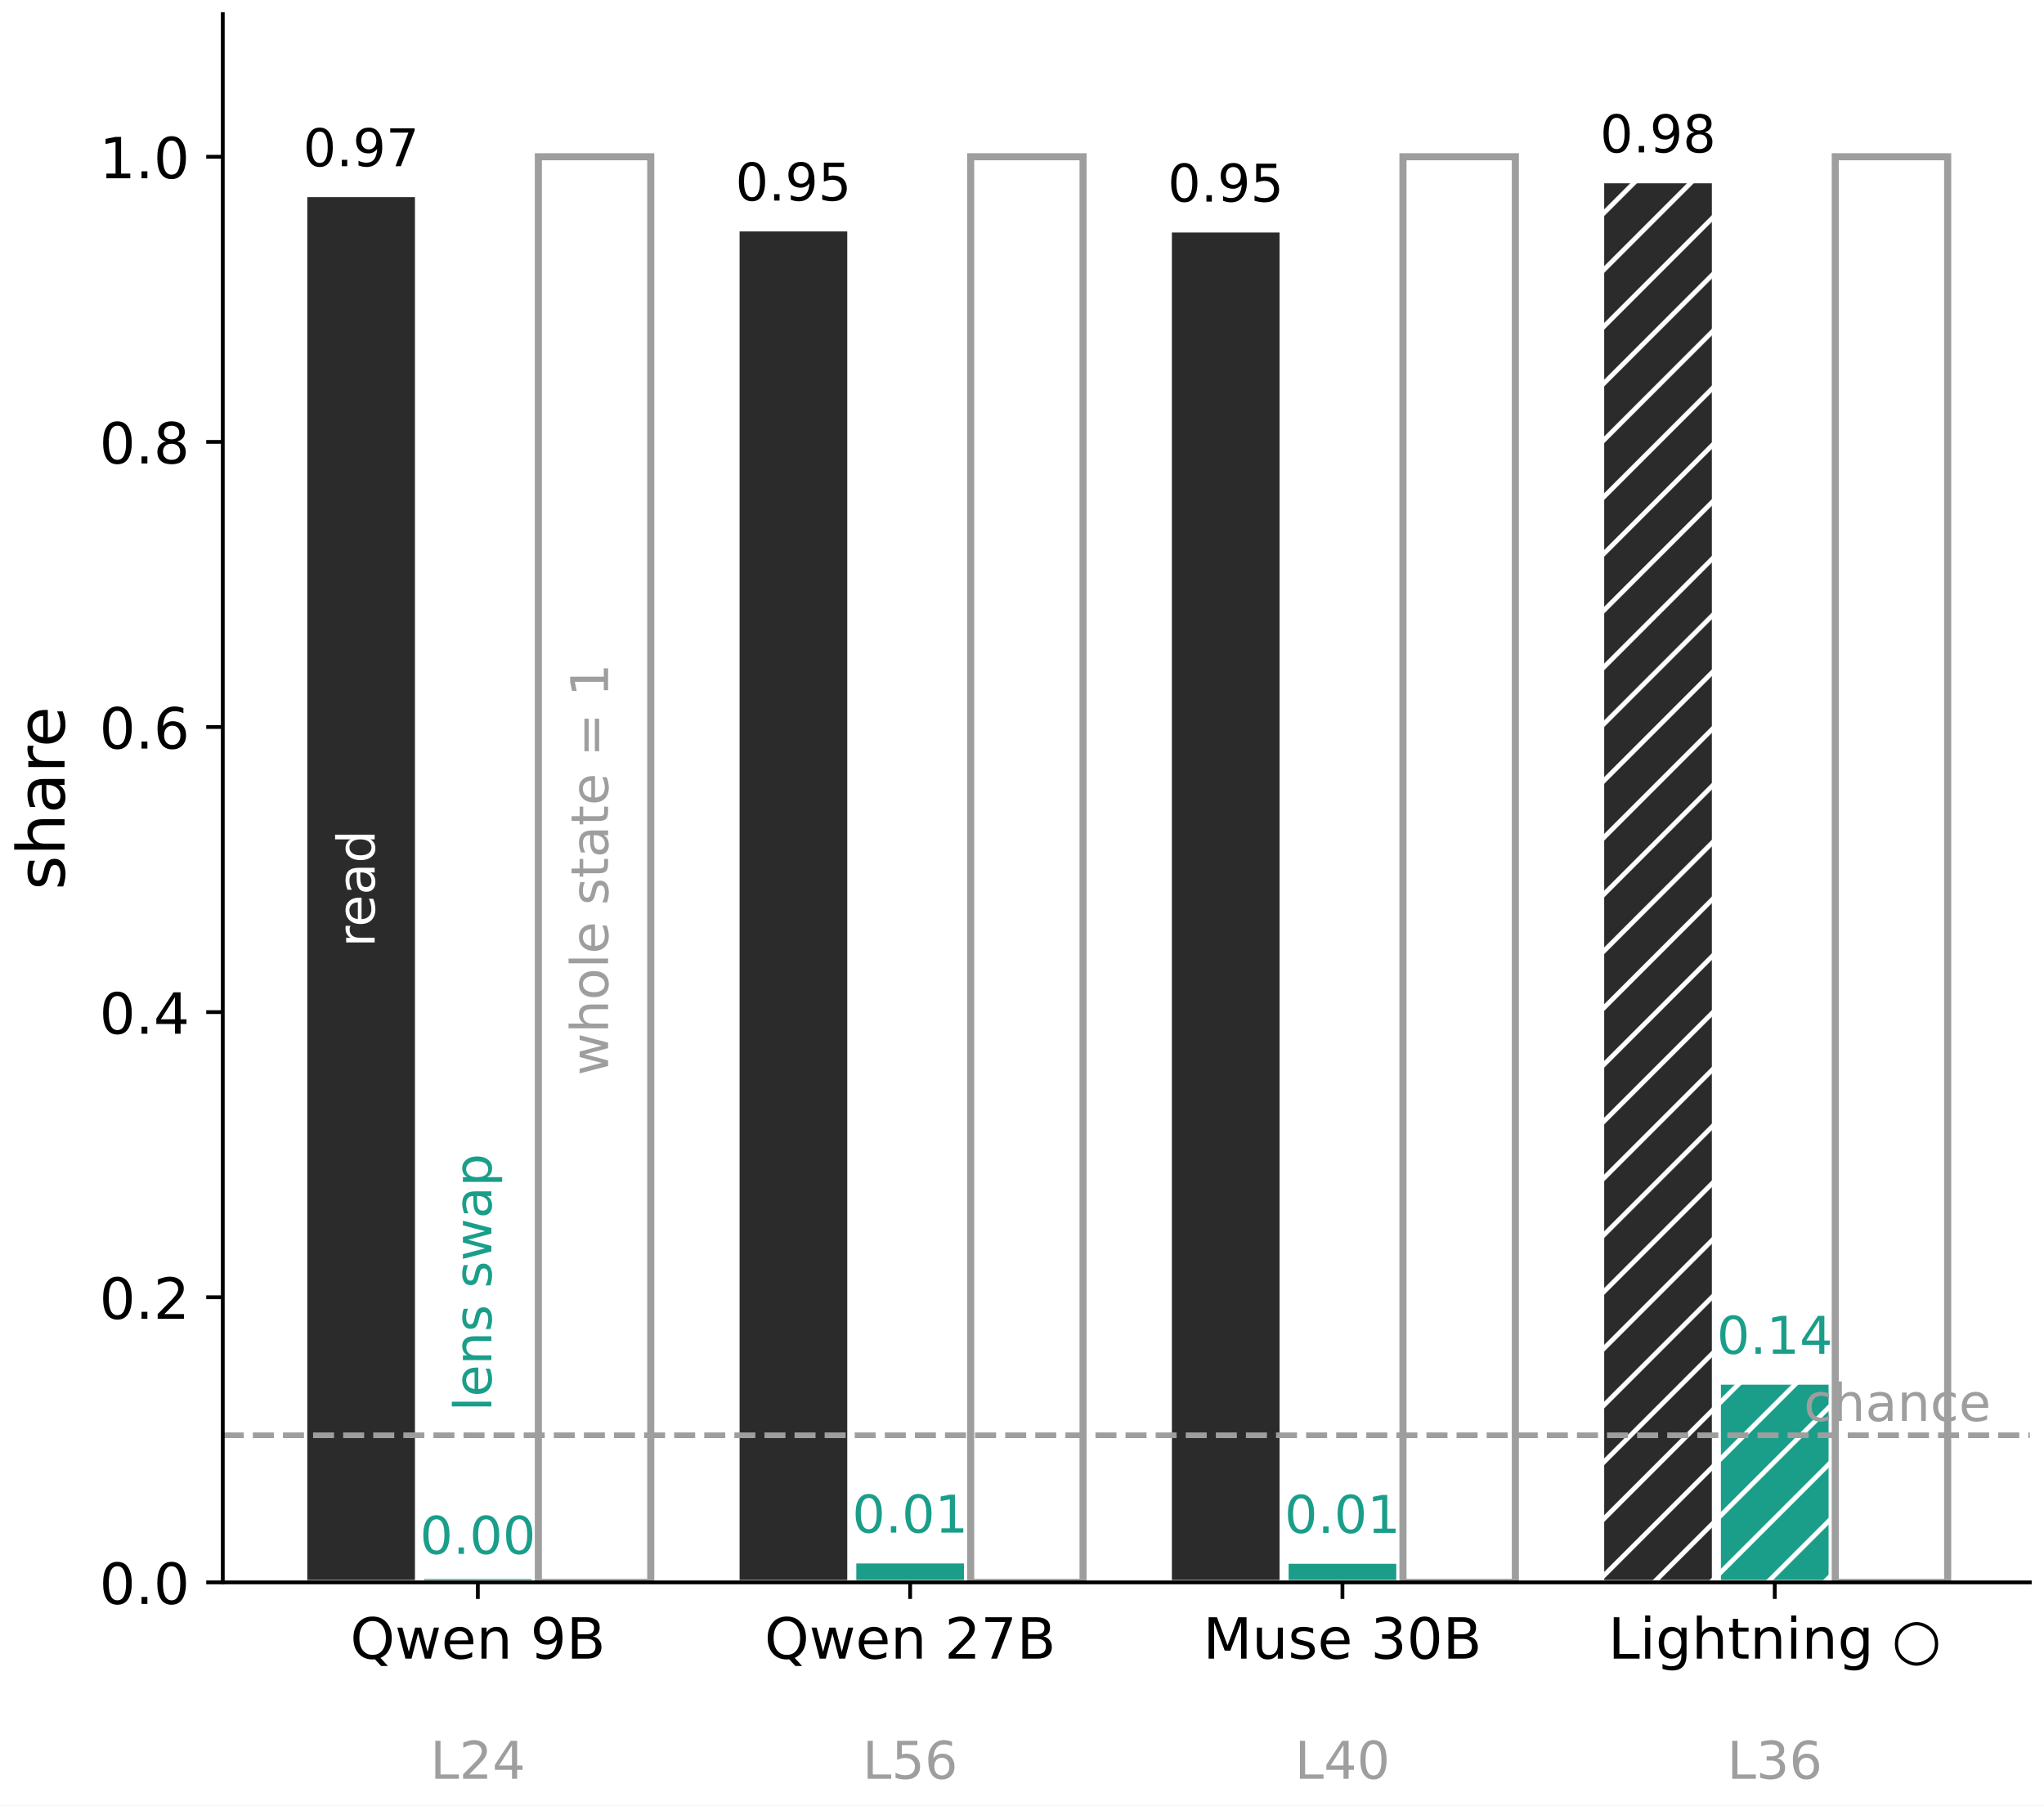
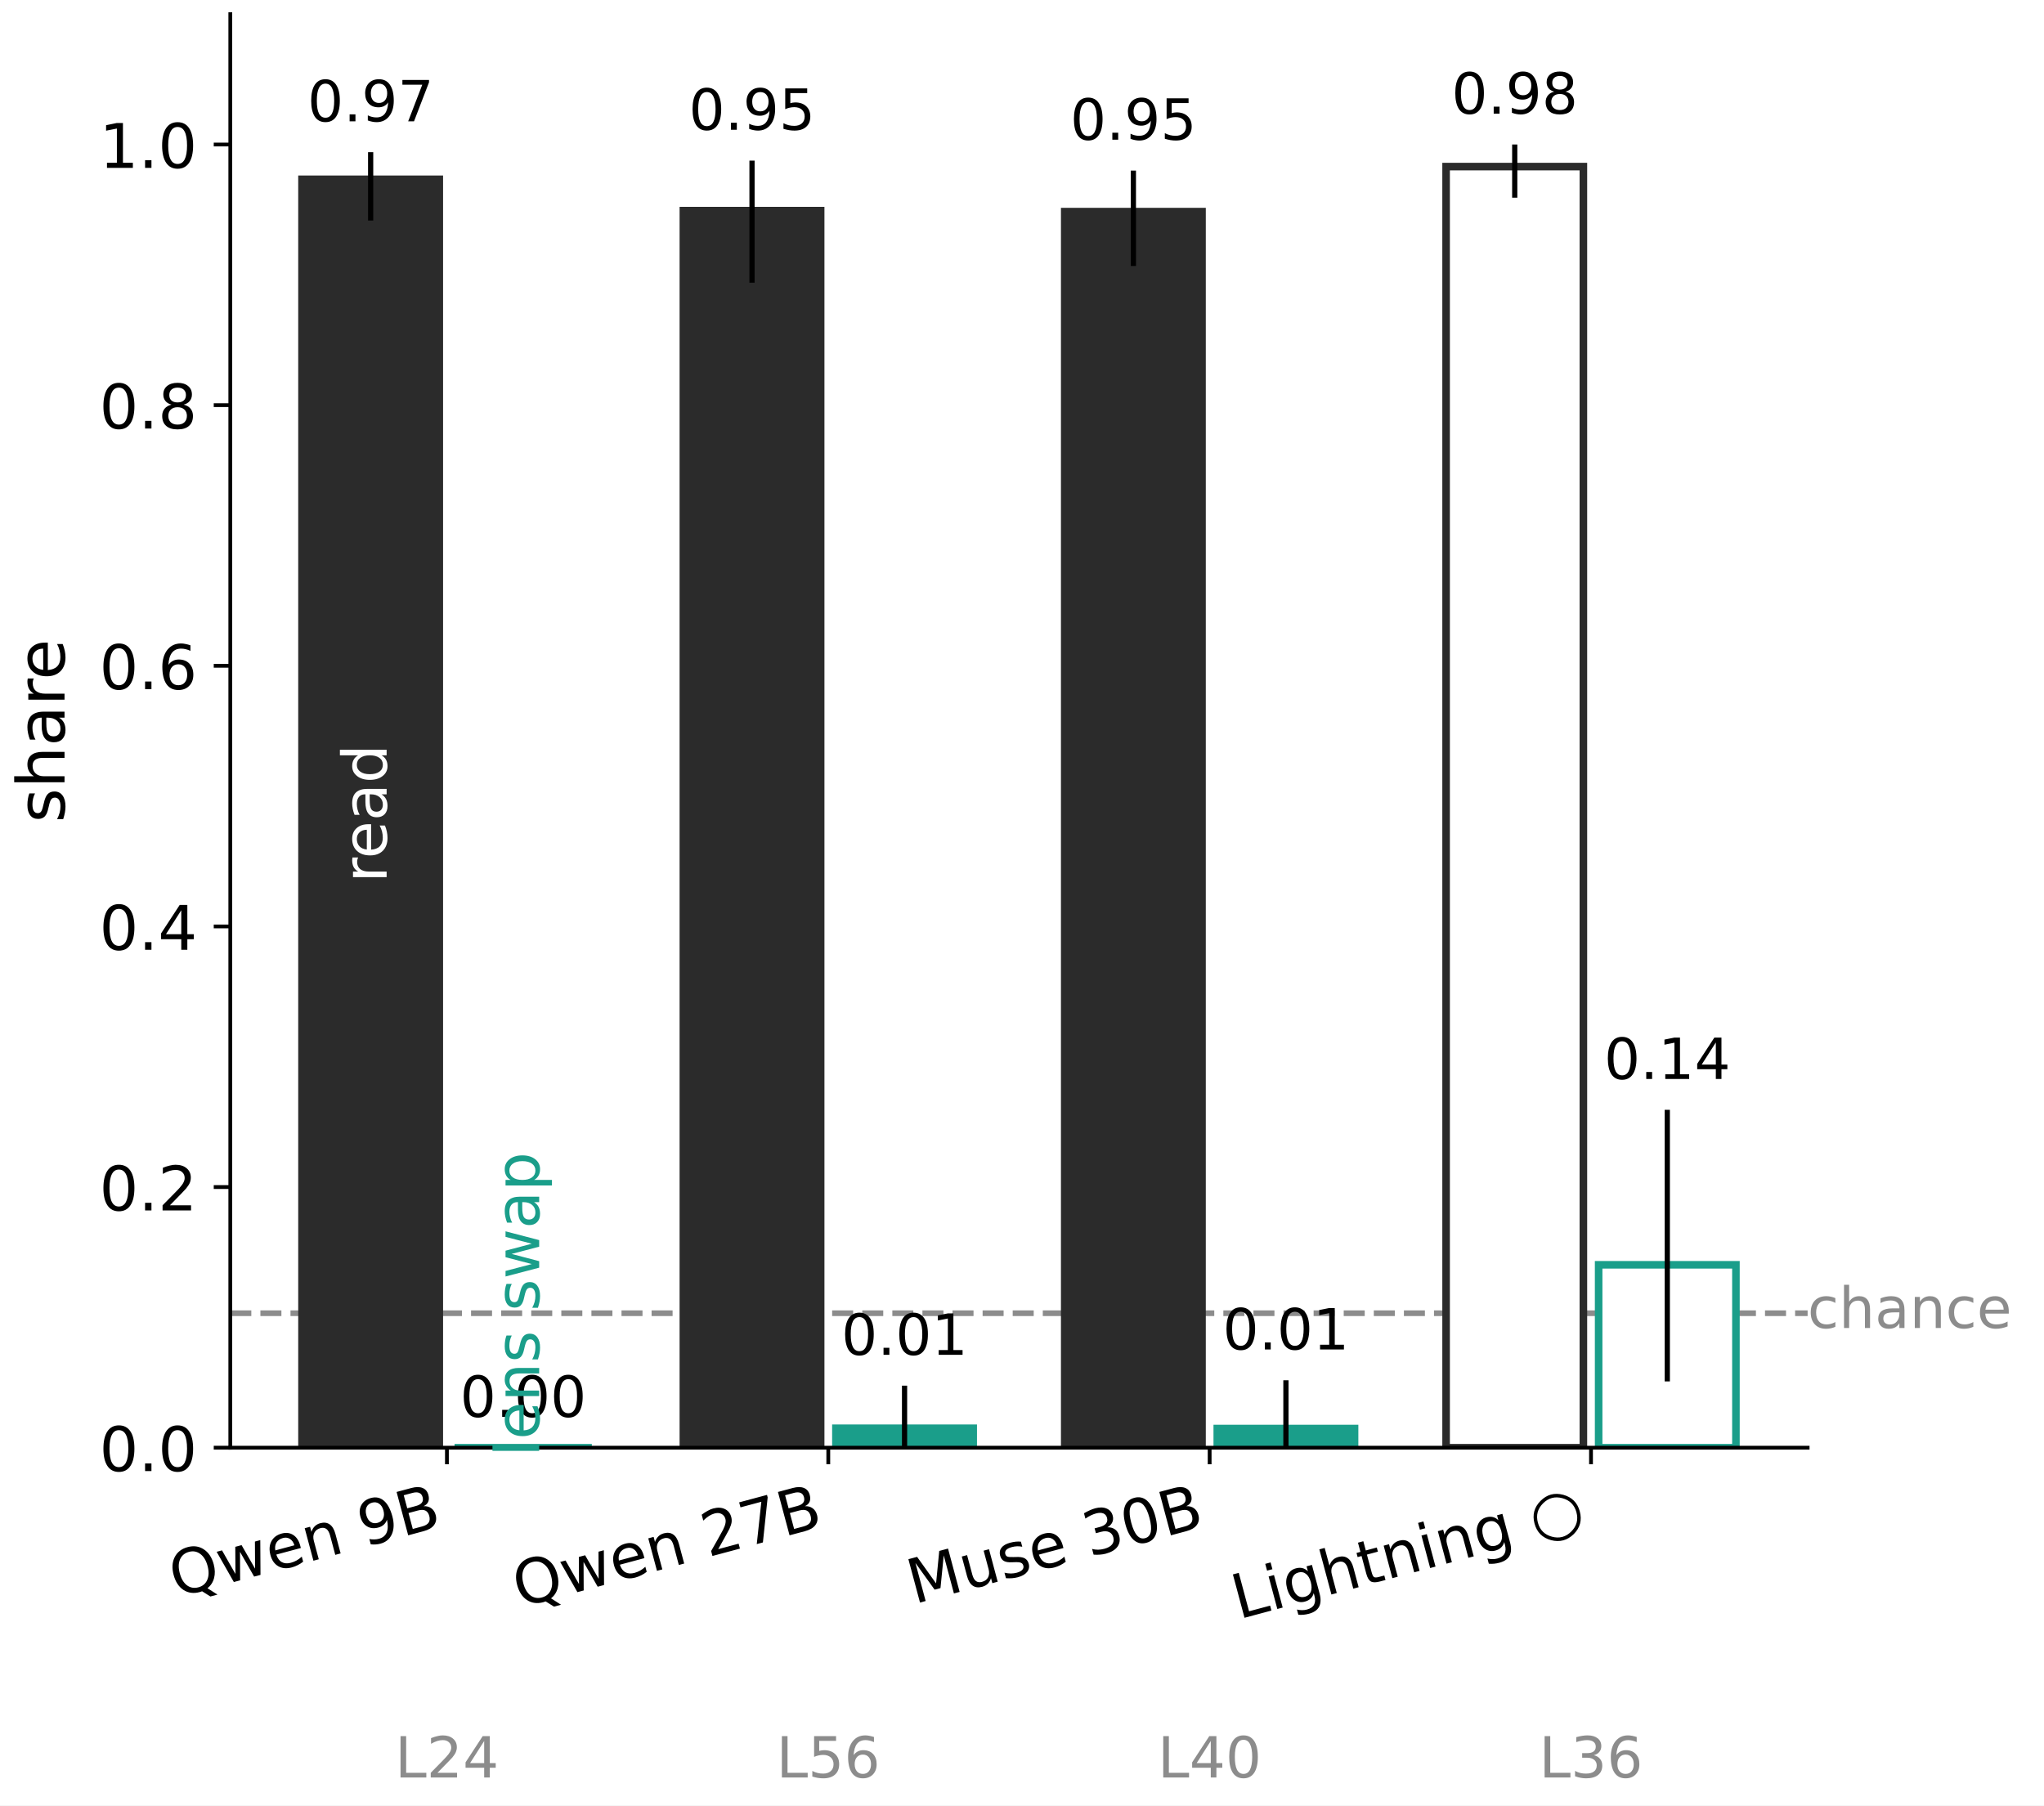
<svg xmlns="http://www.w3.org/2000/svg" xmlns:xlink="http://www.w3.org/1999/xlink" width="432pt" height="381.6pt" viewBox="0 0 432 381.6" version="1.1">
  <defs>
    <style type="text/css">*{stroke-linejoin: round; stroke-linecap: butt}</style>
  </defs>
  <g id="figure_1">
    <g id="patch_1">
      <path d="M 0 381.6  L 432 381.6  L 432 0  L 0 0  z " style="fill: #ffffff" />
    </g>
    <g id="axes_1">
      <g id="patch_2">
-         <path d="M 47.085 334.451  L 429 334.451  L 429 3  L 47.085 3  z " style="fill: #ffffff" />
-       </g>
-       <g id="patch_3">
-         <path d="M 64.445 334.451  L 88.2 334.451  L 88.2 41.167  L 64.445 41.167  z " clip-path="url(#p94344f803a)" style="fill: #2b2b2b; stroke: #ffffff; stroke-linejoin: miter" />
-       </g>
-       <g id="patch_4">
-         <path d="M 89.114 334.451  L 112.869 334.451  L 112.869 333.245  L 89.114 333.245  z " clip-path="url(#p94344f803a)" style="fill: #1a9e8a; stroke: #ffffff; stroke-linejoin: miter" />
-       </g>
-       <g id="patch_5">
-         <path d="M 113.783 334.451  L 137.539 334.451  L 137.539 33.132  L 113.783 33.132  L 113.783 334.451  z " clip-path="url(#p94344f803a)" style="fill: none; stroke: #9e9e9e; stroke-width: 1.5; stroke-linejoin: miter" />
-       </g>
-       <g id="patch_6">
-         <path d="M 155.812 334.451  L 179.567 334.451  L 179.567 48.416  L 155.812 48.416  z " clip-path="url(#p94344f803a)" style="fill: #2b2b2b; stroke: #ffffff; stroke-linejoin: miter" />
-       </g>
-       <g id="patch_7">
-         <path d="M 180.481 334.451  L 204.237 334.451  L 204.237 329.953  L 180.481 329.953  z " clip-path="url(#p94344f803a)" style="fill: #1a9e8a; stroke: #ffffff; stroke-linejoin: miter" />
-       </g>
-       <g id="patch_8">
-         <path d="M 205.15 334.451  L 228.906 334.451  L 228.906 33.132  L 205.15 33.132  L 205.15 334.451  z " clip-path="url(#p94344f803a)" style="fill: none; stroke: #9e9e9e; stroke-width: 1.5; stroke-linejoin: miter" />
-       </g>
-       <g id="patch_9">
-         <path d="M 247.179 334.451  L 270.935 334.451  L 270.935 48.641  L 247.179 48.641  z " clip-path="url(#p94344f803a)" style="fill: #2b2b2b; stroke: #ffffff; stroke-linejoin: miter" />
-       </g>
-       <g id="patch_10">
-         <path d="M 271.848 334.451  L 295.604 334.451  L 295.604 330.019  L 271.848 330.019  z " clip-path="url(#p94344f803a)" style="fill: #1a9e8a; stroke: #ffffff; stroke-linejoin: miter" />
-       </g>
-       <g id="patch_11">
-         <path d="M 296.517 334.451  L 320.273 334.451  L 320.273 33.132  L 296.517 33.132  L 296.517 334.451  z " clip-path="url(#p94344f803a)" style="fill: none; stroke: #9e9e9e; stroke-width: 1.5; stroke-linejoin: miter" />
-       </g>
-       <g id="patch_12">
-         <path d="M 338.546 334.451  L 362.302 334.451  L 362.302 38.239  L 338.546 38.239  z " clip-path="url(#p94344f803a)" style="fill: url(#he2840eaaa0); stroke: #ffffff; stroke-linejoin: miter" />
-       </g>
-       <g id="patch_13">
-         <path d="M 363.215 334.451  L 386.971 334.451  L 386.971 292.16  L 363.215 292.16  z " clip-path="url(#p94344f803a)" style="fill: url(#hbedf8ed9e3); stroke: #ffffff; stroke-linejoin: miter" />
-       </g>
-       <g id="patch_14">
-         <path d="M 387.885 334.451  L 411.64 334.451  L 411.64 33.132  L 387.885 33.132  L 387.885 334.451  z " clip-path="url(#p94344f803a)" style="fill: none; stroke: #9e9e9e; stroke-width: 1.5; stroke-linejoin: miter" />
+         <path d="M 48.675 305.985  L 382.042 305.985  L 382.042 3  L 48.675 3  z " style="fill: #ffffff" />
+       </g>
+       <g id="line2d_1">
+         <path d="M 48.675 277.559  L 382.042 277.559  " clip-path="url(#p304c38a912)" style="fill: none; stroke-dasharray: 4.44,1.92; stroke-dashoffset: 0; stroke: #8c8c8c; stroke-width: 1.2" />
+       </g>
+       <g id="line2d_2">
+         <path d="M 48.675 305.985  L 382.042 305.985  " clip-path="url(#p304c38a912)" style="fill: none; stroke: #000000; stroke-width: 0.6; stroke-linecap: square" />
      </g>
      <g id="matplotlib.axis_1">
        <g id="xtick_1">
-           <g id="line2d_1">
+           <g id="line2d_3">
            <defs>
-               <path id="m5a052ac839" d="M 0 0  L 0 3.5  " style="stroke: #000000; stroke-width: 0.8" />
+               <path id="mef5cf35ff8" d="M 0 0  L 0 3.5  " style="stroke: #000000; stroke-width: 0.8" />
            </defs>
            <g>
-               <use xlink:href="#m5a052ac839" x="100.992" y="334.451" style="stroke: #000000; stroke-width: 0.8" />
+               <use xlink:href="#mef5cf35ff8" x="94.457" y="305.985" style="stroke: #000000; stroke-width: 0.8" />
            </g>
          </g>
          <g id="text_1">
-             <text style="font-size: 12px; font-family: 'DejaVu Sans', 'Bitstream Vera Sans', 'Computer Modern Sans Serif', 'Lucida Grande', 'Verdana', 'Geneva', 'Lucid', 'Arial', 'Helvetica', 'Avant Garde', sans-serif; text-anchor: middle" x="100.992" y="350.568" transform="rotate(-0 100.9917 350.5678)">Qwen 9B</text>
+             <text style="font-size: 13px; font-family: 'DejaVu Sans', 'Bitstream Vera Sans', 'Computer Modern Sans Serif', 'Lucida Grande', 'Verdana', 'Geneva', 'Lucid', 'Arial', 'Helvetica', 'Avant Garde', sans-serif" transform="translate(37.21455 337.647) rotate(-15)">Qwen 9B</text>
          </g>
        </g>
        <g id="xtick_2">
-           <g id="line2d_2">
-             <g>
-               <use xlink:href="#m5a052ac839" x="192.359" y="334.451" style="stroke: #000000; stroke-width: 0.8" />
+           <g id="line2d_4">
+             <g>
+               <use xlink:href="#mef5cf35ff8" x="175.058" y="305.985" style="stroke: #000000; stroke-width: 0.8" />
            </g>
          </g>
          <g id="text_2">
-             <text style="font-size: 12px; font-family: 'DejaVu Sans', 'Bitstream Vera Sans', 'Computer Modern Sans Serif', 'Lucida Grande', 'Verdana', 'Geneva', 'Lucid', 'Arial', 'Helvetica', 'Avant Garde', sans-serif; text-anchor: middle" x="192.359" y="350.568" transform="rotate(-0 192.3588 350.5678)">Qwen 27B</text>
+             <text style="font-size: 13px; font-family: 'DejaVu Sans', 'Bitstream Vera Sans', 'Computer Modern Sans Serif', 'Lucida Grande', 'Verdana', 'Geneva', 'Lucid', 'Arial', 'Helvetica', 'Avant Garde', sans-serif" transform="translate(109.8264 339.7878) rotate(-15)">Qwen 27B</text>
          </g>
        </g>
        <g id="xtick_3">
-           <g id="line2d_3">
-             <g>
-               <use xlink:href="#m5a052ac839" x="283.726" y="334.451" style="stroke: #000000; stroke-width: 0.8" />
+           <g id="line2d_5">
+             <g>
+               <use xlink:href="#mef5cf35ff8" x="255.659" y="305.985" style="stroke: #000000; stroke-width: 0.8" />
            </g>
          </g>
          <g id="text_3">
-             <text style="font-size: 12px; font-family: 'DejaVu Sans', 'Bitstream Vera Sans', 'Computer Modern Sans Serif', 'Lucida Grande', 'Verdana', 'Geneva', 'Lucid', 'Arial', 'Helvetica', 'Avant Garde', sans-serif; text-anchor: middle" x="283.726" y="350.568" transform="rotate(-0 283.726 350.5678)">Muse 30B</text>
+             <text style="font-size: 13px; font-family: 'DejaVu Sans', 'Bitstream Vera Sans', 'Computer Modern Sans Serif', 'Lucida Grande', 'Verdana', 'Geneva', 'Lucid', 'Arial', 'Helvetica', 'Avant Garde', sans-serif" transform="translate(193.2059 339.0434) rotate(-15)">Muse 30B</text>
          </g>
        </g>
        <g id="xtick_4">
-           <g id="line2d_4">
-             <g>
-               <use xlink:href="#m5a052ac839" x="375.093" y="334.451" style="stroke: #000000; stroke-width: 0.8" />
+           <g id="line2d_6">
+             <g>
+               <use xlink:href="#mef5cf35ff8" x="336.261" y="305.985" style="stroke: #000000; stroke-width: 0.8" />
            </g>
          </g>
          <g id="text_4">
-             <text style="font-size: 12px; font-family: 'DejaVu Sans', 'Bitstream Vera Sans', 'Computer Modern Sans Serif', 'Lucida Grande', 'Verdana', 'Geneva', 'Lucid', 'Arial', 'Helvetica', 'Avant Garde', sans-serif; text-anchor: middle" x="375.093" y="350.569" transform="rotate(-0 375.0931 350.5687)">Lightning ○</text>
+             <text style="font-size: 13px; font-family: 'DejaVu Sans', 'Bitstream Vera Sans', 'Computer Modern Sans Serif', 'Lucida Grande', 'Verdana', 'Geneva', 'Lucid', 'Arial', 'Helvetica', 'Avant Garde', sans-serif" transform="translate(261.7917 342.2639) rotate(-15)">Lightning ○</text>
          </g>
        </g>
      </g>
      <g id="matplotlib.axis_2">
        <g id="ytick_1">
-           <g id="line2d_5">
+           <g id="line2d_7">
            <defs>
-               <path id="maf7be38756" d="M 0 0  L -3.5 0  " style="stroke: #000000; stroke-width: 0.8" />
+               <path id="md84eb0f5e5" d="M 0 0  L -3.5 0  " style="stroke: #000000; stroke-width: 0.8" />
            </defs>
            <g>
-               <use xlink:href="#maf7be38756" x="47.085" y="334.451" style="stroke: #000000; stroke-width: 0.8" />
+               <use xlink:href="#md84eb0f5e5" x="48.675" y="305.985" style="stroke: #000000; stroke-width: 0.8" />
            </g>
          </g>
          <g id="text_5">
-             <text style="font-size: 12px; font-family: 'DejaVu Sans', 'Bitstream Vera Sans', 'Computer Modern Sans Serif', 'Lucida Grande', 'Verdana', 'Geneva', 'Lucid', 'Arial', 'Helvetica', 'Avant Garde', sans-serif; text-anchor: end" x="40.085" y="339.009" transform="rotate(-0 40.08508 339.0092)">0.0</text>
+             <text style="font-size: 13px; font-family: 'DejaVu Sans', 'Bitstream Vera Sans', 'Computer Modern Sans Serif', 'Lucida Grande', 'Verdana', 'Geneva', 'Lucid', 'Arial', 'Helvetica', 'Avant Garde', sans-serif; text-anchor: end" x="41.675" y="310.924" transform="rotate(-0 41.6754 310.9236)">0.0</text>
          </g>
        </g>
        <g id="ytick_2">
-           <g id="line2d_6">
-             <g>
-               <use xlink:href="#maf7be38756" x="47.085" y="274.187" style="stroke: #000000; stroke-width: 0.8" />
+           <g id="line2d_8">
+             <g>
+               <use xlink:href="#md84eb0f5e5" x="48.675" y="250.897" style="stroke: #000000; stroke-width: 0.8" />
            </g>
          </g>
          <g id="text_6">
-             <text style="font-size: 12px; font-family: 'DejaVu Sans', 'Bitstream Vera Sans', 'Computer Modern Sans Serif', 'Lucida Grande', 'Verdana', 'Geneva', 'Lucid', 'Arial', 'Helvetica', 'Avant Garde', sans-serif; text-anchor: end" x="40.085" y="278.745" transform="rotate(-0 40.08508 278.7455)">0.2</text>
+             <text style="font-size: 13px; font-family: 'DejaVu Sans', 'Bitstream Vera Sans', 'Computer Modern Sans Serif', 'Lucida Grande', 'Verdana', 'Geneva', 'Lucid', 'Arial', 'Helvetica', 'Avant Garde', sans-serif; text-anchor: end" x="41.675" y="255.835" transform="rotate(-0 41.6754 255.8355)">0.2</text>
          </g>
        </g>
        <g id="ytick_3">
-           <g id="line2d_7">
-             <g>
-               <use xlink:href="#maf7be38756" x="47.085" y="213.923" style="stroke: #000000; stroke-width: 0.8" />
+           <g id="line2d_9">
+             <g>
+               <use xlink:href="#md84eb0f5e5" x="48.675" y="195.809" style="stroke: #000000; stroke-width: 0.8" />
            </g>
          </g>
          <g id="text_7">
-             <text style="font-size: 12px; font-family: 'DejaVu Sans', 'Bitstream Vera Sans', 'Computer Modern Sans Serif', 'Lucida Grande', 'Verdana', 'Geneva', 'Lucid', 'Arial', 'Helvetica', 'Avant Garde', sans-serif; text-anchor: end" x="40.085" y="218.482" transform="rotate(-0 40.08508 218.4818)">0.4</text>
+             <text style="font-size: 13px; font-family: 'DejaVu Sans', 'Bitstream Vera Sans', 'Computer Modern Sans Serif', 'Lucida Grande', 'Verdana', 'Geneva', 'Lucid', 'Arial', 'Helvetica', 'Avant Garde', sans-serif; text-anchor: end" x="41.675" y="200.747" transform="rotate(-0 41.6754 200.7473)">0.4</text>
          </g>
        </g>
        <g id="ytick_4">
-           <g id="line2d_8">
-             <g>
-               <use xlink:href="#maf7be38756" x="47.085" y="153.659" style="stroke: #000000; stroke-width: 0.8" />
+           <g id="line2d_10">
+             <g>
+               <use xlink:href="#md84eb0f5e5" x="48.675" y="140.721" style="stroke: #000000; stroke-width: 0.8" />
            </g>
          </g>
          <g id="text_8">
-             <text style="font-size: 12px; font-family: 'DejaVu Sans', 'Bitstream Vera Sans', 'Computer Modern Sans Serif', 'Lucida Grande', 'Verdana', 'Geneva', 'Lucid', 'Arial', 'Helvetica', 'Avant Garde', sans-serif; text-anchor: end" x="40.085" y="158.218" transform="rotate(-0 40.08508 158.2181)">0.6</text>
+             <text style="font-size: 13px; font-family: 'DejaVu Sans', 'Bitstream Vera Sans', 'Computer Modern Sans Serif', 'Lucida Grande', 'Verdana', 'Geneva', 'Lucid', 'Arial', 'Helvetica', 'Avant Garde', sans-serif; text-anchor: end" x="41.675" y="145.659" transform="rotate(-0 41.6754 145.6591)">0.6</text>
          </g>
        </g>
        <g id="ytick_5">
-           <g id="line2d_9">
-             <g>
-               <use xlink:href="#maf7be38756" x="47.085" y="93.396" style="stroke: #000000; stroke-width: 0.8" />
+           <g id="line2d_11">
+             <g>
+               <use xlink:href="#md84eb0f5e5" x="48.675" y="85.632" style="stroke: #000000; stroke-width: 0.8" />
            </g>
          </g>
          <g id="text_9">
-             <text style="font-size: 12px; font-family: 'DejaVu Sans', 'Bitstream Vera Sans', 'Computer Modern Sans Serif', 'Lucida Grande', 'Verdana', 'Geneva', 'Lucid', 'Arial', 'Helvetica', 'Avant Garde', sans-serif; text-anchor: end" x="40.085" y="97.954" transform="rotate(-0 40.08508 97.95438)">0.8</text>
+             <text style="font-size: 13px; font-family: 'DejaVu Sans', 'Bitstream Vera Sans', 'Computer Modern Sans Serif', 'Lucida Grande', 'Verdana', 'Geneva', 'Lucid', 'Arial', 'Helvetica', 'Avant Garde', sans-serif; text-anchor: end" x="41.675" y="90.571" transform="rotate(-0 41.6754 90.57097)">0.8</text>
          </g>
        </g>
        <g id="ytick_6">
-           <g id="line2d_10">
-             <g>
-               <use xlink:href="#maf7be38756" x="47.085" y="33.132" style="stroke: #000000; stroke-width: 0.8" />
+           <g id="line2d_12">
+             <g>
+               <use xlink:href="#md84eb0f5e5" x="48.675" y="30.544" style="stroke: #000000; stroke-width: 0.8" />
            </g>
          </g>
          <g id="text_10">
-             <text style="font-size: 12px; font-family: 'DejaVu Sans', 'Bitstream Vera Sans', 'Computer Modern Sans Serif', 'Lucida Grande', 'Verdana', 'Geneva', 'Lucid', 'Arial', 'Helvetica', 'Avant Garde', sans-serif; text-anchor: end" x="40.085" y="37.691" transform="rotate(-0 40.08508 37.69068)">1.0</text>
+             <text style="font-size: 13px; font-family: 'DejaVu Sans', 'Bitstream Vera Sans', 'Computer Modern Sans Serif', 'Lucida Grande', 'Verdana', 'Geneva', 'Lucid', 'Arial', 'Helvetica', 'Avant Garde', sans-serif; text-anchor: end" x="41.675" y="35.483" transform="rotate(-0 41.6754 35.4828)">1.0</text>
          </g>
        </g>
        <g id="text_11">
-           <text style="font-size: 14px; font-family: 'DejaVu Sans', 'Bitstream Vera Sans', 'Computer Modern Sans Serif', 'Lucida Grande', 'Verdana', 'Geneva', 'Lucid', 'Arial', 'Helvetica', 'Avant Garde', sans-serif; text-anchor: middle" x="13.638" y="168.725" transform="rotate(-90 13.63805 168.7254)">share</text>
-         </g>
-       </g>
-       <g id="line2d_11">
-         <path d="M 47.085 303.354  L 429 303.354  " clip-path="url(#p94344f803a)" style="fill: none; stroke-dasharray: 4.44,1.92; stroke-dashoffset: 0; stroke: #9e9e9e; stroke-width: 1.2" />
-       </g>
-       <g id="patch_15">
-         <path d="M 47.085 334.451  L 47.085 3  " style="fill: none; stroke: #000000; stroke-width: 0.8; stroke-linejoin: miter; stroke-linecap: square" />
-       </g>
-       <g id="patch_16">
-         <path d="M 47.085 334.451  L 429 334.451  " style="fill: none; stroke: #000000; stroke-width: 0.8; stroke-linejoin: miter; stroke-linecap: square" />
+           <text style="font-size: 14px; font-family: 'DejaVu Sans', 'Bitstream Vera Sans', 'Computer Modern Sans Serif', 'Lucida Grande', 'Verdana', 'Geneva', 'Lucid', 'Arial', 'Helvetica', 'Avant Garde', sans-serif; text-anchor: middle" x="13.638" y="154.493" transform="rotate(-90 13.63805 154.4927)">share</text>
+         </g>
+       </g>
+       <g id="patch_3">
+         <path d="M 63.828 305.985  L 92.845 305.985  L 92.845 37.889  L 63.828 37.889  z " clip-path="url(#p304c38a912)" style="fill: #2b2b2b; stroke: #2b2b2b; stroke-width: 1.6; stroke-linejoin: miter" />
+       </g>
+       <g id="patch_4">
+         <path d="M 144.43 305.985  L 173.446 305.985  L 173.446 44.516  L 144.43 44.516  z " clip-path="url(#p304c38a912)" style="fill: #2b2b2b; stroke: #2b2b2b; stroke-width: 1.6; stroke-linejoin: miter" />
+       </g>
+       <g id="patch_5">
+         <path d="M 225.031 305.985  L 254.047 305.985  L 254.047 44.721  L 225.031 44.721  z " clip-path="url(#p304c38a912)" style="fill: #2b2b2b; stroke: #2b2b2b; stroke-width: 1.6; stroke-linejoin: miter" />
+       </g>
+       <g id="patch_6">
+         <path d="M 305.632 305.985  L 334.649 305.985  L 334.649 35.213  L 305.632 35.213  z " clip-path="url(#p304c38a912)" style="fill: #ffffff; stroke: #2b2b2b; stroke-width: 1.6; stroke-linejoin: miter" />
+       </g>
+       <g id="patch_7">
+         <path d="M 96.069 305.985  L 125.085 305.985  L 125.085 305.985  L 96.069 305.985  z " clip-path="url(#p304c38a912)" style="fill: #1a9e8a; stroke: #1a9e8a; stroke-width: 1.6; stroke-linejoin: miter" />
+       </g>
+       <g id="patch_8">
+         <path d="M 176.67 305.985  L 205.687 305.985  L 205.687 301.874  L 176.67 301.874  z " clip-path="url(#p304c38a912)" style="fill: #1a9e8a; stroke: #1a9e8a; stroke-width: 1.6; stroke-linejoin: miter" />
+       </g>
+       <g id="patch_9">
+         <path d="M 257.271 305.985  L 286.288 305.985  L 286.288 301.935  L 257.271 301.935  z " clip-path="url(#p304c38a912)" style="fill: #1a9e8a; stroke: #1a9e8a; stroke-width: 1.6; stroke-linejoin: miter" />
+       </g>
+       <g id="patch_10">
+         <path d="M 337.873 305.985  L 366.889 305.985  L 366.889 267.327  L 337.873 267.327  z " clip-path="url(#p304c38a912)" style="fill: #ffffff; stroke: #1a9e8a; stroke-width: 1.6; stroke-linejoin: miter" />
+       </g>
+       <g id="patch_11">
+         <path d="M 48.675 305.985  L 48.675 3  " style="fill: none; stroke: #000000; stroke-width: 0.8; stroke-linejoin: miter; stroke-linecap: square" />
+       </g>
+       <g id="patch_12">
+         <path d="M 48.675 305.985  L 382.042 305.985  " style="fill: none; stroke: #000000; stroke-width: 0.8; stroke-linejoin: miter; stroke-linecap: square" />
+       </g>
+       <g id="LineCollection_1">
+         <path d="M 78.337 46.612  L 78.337 32.165  " clip-path="url(#p304c38a912)" style="fill: none; stroke: #000000; stroke-width: 1.1" />
+       </g>
+       <g id="LineCollection_2">
+         <path d="M 158.938 59.76  L 158.938 33.945  " clip-path="url(#p304c38a912)" style="fill: none; stroke: #000000; stroke-width: 1.1" />
+       </g>
+       <g id="LineCollection_3">
+         <path d="M 239.539 56.221  L 239.539 36.053  " clip-path="url(#p304c38a912)" style="fill: none; stroke: #000000; stroke-width: 1.1" />
+       </g>
+       <g id="LineCollection_4">
+         <path d="M 320.14 41.787  L 320.14 30.544  " clip-path="url(#p304c38a912)" style="fill: none; stroke: #000000; stroke-width: 1.1" />
+       </g>
+       <g id="LineCollection_5">
+         <path d="M 110.577 305.985  L 110.577 305.985  " clip-path="url(#p304c38a912)" style="fill: none; stroke: #000000; stroke-width: 1.1" />
+       </g>
+       <g id="LineCollection_6">
+         <path d="M 191.178 305.985  L 191.178 292.869  " clip-path="url(#p304c38a912)" style="fill: none; stroke: #000000; stroke-width: 1.1" />
+       </g>
+       <g id="LineCollection_7">
+         <path d="M 271.78 305.985  L 271.78 291.738  " clip-path="url(#p304c38a912)" style="fill: none; stroke: #000000; stroke-width: 1.1" />
+       </g>
+       <g id="LineCollection_8">
+         <path d="M 352.381 291.98  L 352.381 234.575  " clip-path="url(#p304c38a912)" style="fill: none; stroke: #000000; stroke-width: 1.1" />
      </g>
      <g id="text_12">
-         <text style="font-size: 11px; font-family: 'DejaVu Sans', 'Bitstream Vera Sans', 'Computer Modern Sans Serif', 'Lucida Grande', 'Verdana', 'Geneva', 'Lucid', 'Arial', 'Helvetica', 'Avant Garde', sans-serif; text-anchor: middle" x="76.323" y="35.141" transform="rotate(-0 76.32257 35.14088)">0.97</text>
+         <text style="font-size: 12px; font-family: 'DejaVu Sans', 'Bitstream Vera Sans', 'Computer Modern Sans Serif', 'Lucida Grande', 'Verdana', 'Geneva', 'Lucid', 'Arial', 'Helvetica', 'Avant Garde', sans-serif; text-anchor: middle; fill: #8c8c8c" x="94.457" y="375.699" transform="rotate(-0 94.45692 375.6993)">L24</text>
      </g>
      <g id="text_13">
-         <text style="font-size: 11px; font-family: 'DejaVu Sans', 'Bitstream Vera Sans', 'Computer Modern Sans Serif', 'Lucida Grande', 'Verdana', 'Geneva', 'Lucid', 'Arial', 'Helvetica', 'Avant Garde', sans-serif; text-anchor: middle; fill: #1a9e8a" x="100.992" y="328.424" transform="rotate(-0 100.9917 328.4242)">0.00</text>
+         <text style="font-size: 12px; font-family: 'DejaVu Sans', 'Bitstream Vera Sans', 'Computer Modern Sans Serif', 'Lucida Grande', 'Verdana', 'Geneva', 'Lucid', 'Arial', 'Helvetica', 'Avant Garde', sans-serif; text-anchor: middle; fill: #8c8c8c" x="175.058" y="375.699" transform="rotate(-0 175.0582 375.6993)">L56</text>
      </g>
      <g id="text_14">
-         <text style="font-size: 11px; font-family: 'DejaVu Sans', 'Bitstream Vera Sans', 'Computer Modern Sans Serif', 'Lucida Grande', 'Verdana', 'Geneva', 'Lucid', 'Arial', 'Helvetica', 'Avant Garde', sans-serif; fill: #ffffff" transform="translate(79.18042 200.1951) rotate(-90)">read</text>
+         <text style="font-size: 12px; font-family: 'DejaVu Sans', 'Bitstream Vera Sans', 'Computer Modern Sans Serif', 'Lucida Grande', 'Verdana', 'Geneva', 'Lucid', 'Arial', 'Helvetica', 'Avant Garde', sans-serif; text-anchor: middle; fill: #8c8c8c" x="255.659" y="375.699" transform="rotate(-0 255.6595 375.6993)">L40</text>
      </g>
      <g id="text_15">
-         <text style="font-size: 11px; font-family: 'DejaVu Sans', 'Bitstream Vera Sans', 'Computer Modern Sans Serif', 'Lucida Grande', 'Verdana', 'Geneva', 'Lucid', 'Arial', 'Helvetica', 'Avant Garde', sans-serif; fill: #9e9e9e" transform="translate(128.5187 227.3367) rotate(-90)">whole state = 1</text>
+         <text style="font-size: 12px; font-family: 'DejaVu Sans', 'Bitstream Vera Sans', 'Computer Modern Sans Serif', 'Lucida Grande', 'Verdana', 'Geneva', 'Lucid', 'Arial', 'Helvetica', 'Avant Garde', sans-serif; text-anchor: middle; fill: #8c8c8c" x="336.261" y="375.699" transform="rotate(-0 336.2607 375.6993)">L36</text>
      </g>
      <g id="text_16">
-         <text style="font-size: 11px; font-family: 'DejaVu Sans', 'Bitstream Vera Sans', 'Computer Modern Sans Serif', 'Lucida Grande', 'Verdana', 'Geneva', 'Lucid', 'Arial', 'Helvetica', 'Avant Garde', sans-serif; fill: #1a9e8a" transform="translate(103.8496 298.2924) rotate(-90)">lens swap</text>
+         <text style="font-size: 12px; font-family: 'DejaVu Sans', 'Bitstream Vera Sans', 'Computer Modern Sans Serif', 'Lucida Grande', 'Verdana', 'Geneva', 'Lucid', 'Arial', 'Helvetica', 'Avant Garde', sans-serif; text-anchor: start; fill: #8c8c8c" x="382.042" y="280.677" transform="rotate(-0 382.0423 280.6767)"> chance</text>
      </g>
      <g id="text_17">
-         <text style="font-size: 11px; font-family: 'DejaVu Sans', 'Bitstream Vera Sans', 'Computer Modern Sans Serif', 'Lucida Grande', 'Verdana', 'Geneva', 'Lucid', 'Arial', 'Helvetica', 'Avant Garde', sans-serif; text-anchor: middle" x="167.69" y="42.39" transform="rotate(-0 167.6897 42.38999)">0.95</text>
+         <text style="font-size: 12px; font-family: 'DejaVu Sans', 'Bitstream Vera Sans', 'Computer Modern Sans Serif', 'Lucida Grande', 'Verdana', 'Geneva', 'Lucid', 'Arial', 'Helvetica', 'Avant Garde', sans-serif; text-anchor: middle" x="78.337" y="25.646" transform="rotate(-0 78.33666 25.64593)">0.97</text>
      </g>
      <g id="text_18">
-         <text style="font-size: 11px; font-family: 'DejaVu Sans', 'Bitstream Vera Sans', 'Computer Modern Sans Serif', 'Lucida Grande', 'Verdana', 'Geneva', 'Lucid', 'Arial', 'Helvetica', 'Avant Garde', sans-serif; text-anchor: middle; fill: #1a9e8a" x="192.359" y="323.927" transform="rotate(-0 192.3588 323.9269)">0.01</text>
+         <text style="font-size: 12px; font-family: 'DejaVu Sans', 'Bitstream Vera Sans', 'Computer Modern Sans Serif', 'Lucida Grande', 'Verdana', 'Geneva', 'Lucid', 'Arial', 'Helvetica', 'Avant Garde', sans-serif; text-anchor: middle" x="158.938" y="27.426" transform="rotate(-0 158.9379 27.4262)">0.95</text>
      </g>
      <g id="text_19">
-         <text style="font-size: 11px; font-family: 'DejaVu Sans', 'Bitstream Vera Sans', 'Computer Modern Sans Serif', 'Lucida Grande', 'Verdana', 'Geneva', 'Lucid', 'Arial', 'Helvetica', 'Avant Garde', sans-serif; text-anchor: middle" x="259.057" y="42.615" transform="rotate(-0 259.0569 42.61476)">0.95</text>
+         <text style="font-size: 12px; font-family: 'DejaVu Sans', 'Bitstream Vera Sans', 'Computer Modern Sans Serif', 'Lucida Grande', 'Verdana', 'Geneva', 'Lucid', 'Arial', 'Helvetica', 'Avant Garde', sans-serif; text-anchor: middle" x="239.539" y="29.535" transform="rotate(-0 239.5392 29.53451)">0.95</text>
      </g>
      <g id="text_20">
-         <text style="font-size: 11px; font-family: 'DejaVu Sans', 'Bitstream Vera Sans', 'Computer Modern Sans Serif', 'Lucida Grande', 'Verdana', 'Geneva', 'Lucid', 'Arial', 'Helvetica', 'Avant Garde', sans-serif; text-anchor: middle; fill: #1a9e8a" x="283.726" y="323.993" transform="rotate(-0 283.726 323.9931)">0.01</text>
+         <text style="font-size: 12px; font-family: 'DejaVu Sans', 'Bitstream Vera Sans', 'Computer Modern Sans Serif', 'Lucida Grande', 'Verdana', 'Geneva', 'Lucid', 'Arial', 'Helvetica', 'Avant Garde', sans-serif; text-anchor: middle" x="320.14" y="24.026" transform="rotate(-0 320.1405 24.02569)">0.98</text>
      </g>
      <g id="text_21">
-         <text style="font-size: 11px; font-family: 'DejaVu Sans', 'Bitstream Vera Sans', 'Computer Modern Sans Serif', 'Lucida Grande', 'Verdana', 'Geneva', 'Lucid', 'Arial', 'Helvetica', 'Avant Garde', sans-serif; text-anchor: middle" x="350.424" y="32.213" transform="rotate(-0 350.424 32.21281)">0.98</text>
+         <text style="font-size: 12px; font-family: 'DejaVu Sans', 'Bitstream Vera Sans', 'Computer Modern Sans Serif', 'Lucida Grande', 'Verdana', 'Geneva', 'Lucid', 'Arial', 'Helvetica', 'Avant Garde', sans-serif; text-anchor: middle" x="110.577" y="299.467" transform="rotate(-0 110.5772 299.4665)">0.00</text>
      </g>
      <g id="text_22">
-         <text style="font-size: 11px; font-family: 'DejaVu Sans', 'Bitstream Vera Sans', 'Computer Modern Sans Serif', 'Lucida Grande', 'Verdana', 'Geneva', 'Lucid', 'Arial', 'Helvetica', 'Avant Garde', sans-serif; text-anchor: middle; fill: #1a9e8a" x="375.093" y="286.134" transform="rotate(-0 375.0931 286.1339)">0.14</text>
+         <text style="font-size: 12px; font-family: 'DejaVu Sans', 'Bitstream Vera Sans', 'Computer Modern Sans Serif', 'Lucida Grande', 'Verdana', 'Geneva', 'Lucid', 'Arial', 'Helvetica', 'Avant Garde', sans-serif; text-anchor: middle" x="191.178" y="286.35" transform="rotate(-0 191.1784 286.3503)">0.01</text>
      </g>
      <g id="text_23">
-         <text style="font-size: 11px; font-family: 'DejaVu Sans', 'Bitstream Vera Sans', 'Computer Modern Sans Serif', 'Lucida Grande', 'Verdana', 'Geneva', 'Lucid', 'Arial', 'Helvetica', 'Avant Garde', sans-serif; text-anchor: end; fill: #9e9e9e" x="420.777" y="300.341" transform="rotate(-0 420.7767 300.3406)">chance</text>
+         <text style="font-size: 12px; font-family: 'DejaVu Sans', 'Bitstream Vera Sans', 'Computer Modern Sans Serif', 'Lucida Grande', 'Verdana', 'Geneva', 'Lucid', 'Arial', 'Helvetica', 'Avant Garde', sans-serif; text-anchor: middle" x="271.78" y="285.22" transform="rotate(-0 271.7797 285.2196)">0.01</text>
      </g>
      <g id="text_24">
-         <text style="font-size: 11px; font-family: 'DejaVu Sans', 'Bitstream Vera Sans', 'Computer Modern Sans Serif', 'Lucida Grande', 'Verdana', 'Geneva', 'Lucid', 'Arial', 'Helvetica', 'Avant Garde', sans-serif; text-anchor: middle; fill: #9e9e9e" x="100.992" y="375.953" transform="rotate(-0 100.9917 375.953)">L24</text>
+         <text style="font-size: 12px; font-family: 'DejaVu Sans', 'Bitstream Vera Sans', 'Computer Modern Sans Serif', 'Lucida Grande', 'Verdana', 'Geneva', 'Lucid', 'Arial', 'Helvetica', 'Avant Garde', sans-serif; text-anchor: middle" x="352.381" y="228.056" transform="rotate(-0 352.381 228.0559)">0.14</text>
      </g>
      <g id="text_25">
-         <text style="font-size: 11px; font-family: 'DejaVu Sans', 'Bitstream Vera Sans', 'Computer Modern Sans Serif', 'Lucida Grande', 'Verdana', 'Geneva', 'Lucid', 'Arial', 'Helvetica', 'Avant Garde', sans-serif; text-anchor: middle; fill: #9e9e9e" x="192.359" y="375.953" transform="rotate(-0 192.3588 375.953)">L56</text>
+         <text style="font-size: 13px; font-family: 'DejaVu Sans', 'Bitstream Vera Sans', 'Computer Modern Sans Serif', 'Lucida Grande', 'Verdana', 'Geneva', 'Lucid', 'Arial', 'Helvetica', 'Avant Garde', sans-serif; fill: #ffffff" transform="translate(81.71413 186.5755) rotate(-90)">read</text>
      </g>
      <g id="text_26">
-         <text style="font-size: 11px; font-family: 'DejaVu Sans', 'Bitstream Vera Sans', 'Computer Modern Sans Serif', 'Lucida Grande', 'Verdana', 'Geneva', 'Lucid', 'Arial', 'Helvetica', 'Avant Garde', sans-serif; text-anchor: middle; fill: #9e9e9e" x="283.726" y="375.953" transform="rotate(-0 283.726 375.953)">L40</text>
-       </g>
-       <g id="text_27">
-         <text style="font-size: 11px; font-family: 'DejaVu Sans', 'Bitstream Vera Sans', 'Computer Modern Sans Serif', 'Lucida Grande', 'Verdana', 'Geneva', 'Lucid', 'Arial', 'Helvetica', 'Avant Garde', sans-serif; text-anchor: middle; fill: #9e9e9e" x="375.093" y="375.953" transform="rotate(-0 375.0931 375.953)">L36</text>
+         <text style="font-size: 13px; font-family: 'DejaVu Sans', 'Bitstream Vera Sans', 'Computer Modern Sans Serif', 'Lucida Grande', 'Verdana', 'Geneva', 'Lucid', 'Arial', 'Helvetica', 'Avant Garde', sans-serif; fill: #1a9e8a" transform="translate(113.9546 307.8749) rotate(-90)">lens swap</text>
      </g>
    </g>
  </g>
  <defs>
-     <clipPath id="p94344f803a">
-       <rect x="47.085" y="3" width="381.915" height="331.45" />
+     <clipPath id="p304c38a912">
+       <rect x="48.675" y="3" width="333.367" height="302.985" />
    </clipPath>
  </defs>
-   <defs>
-     <pattern id="he2840eaaa0" patternUnits="userSpaceOnUse" x="0" y="0" width="72" height="72">
-       <rect x="0" y="0" width="73" height="73" fill="#2b2b2b" />
-       <path d="M -36 36  L 36 -36  M -30 42  L 42 -30  M -24 48  L 48 -24  M -18 54  L 54 -18  M -12 60  L 60 -12  M -6 66  L 66 -6  M 0 72  L 72 0  M 6 78  L 78 6  M 12 84  L 84 12  M 18 90  L 90 18  M 24 96  L 96 24  M 30 102  L 102 30  M 36 108  L 108 36  " style="fill: #ffffff; stroke: #ffffff; stroke-width: 1.0; stroke-linecap: butt; stroke-linejoin: miter" />
-     </pattern>
-     <pattern id="hbedf8ed9e3" patternUnits="userSpaceOnUse" x="0" y="0" width="72" height="72">
-       <rect x="0" y="0" width="73" height="73" fill="#1a9e8a" />
-       <path d="M -36 36  L 36 -36  M -30 42  L 42 -30  M -24 48  L 48 -24  M -18 54  L 54 -18  M -12 60  L 60 -12  M -6 66  L 66 -6  M 0 72  L 72 0  M 6 78  L 78 6  M 12 84  L 84 12  M 18 90  L 90 18  M 24 96  L 96 24  M 30 102  L 102 30  M 36 108  L 108 36  " style="fill: #ffffff; stroke: #ffffff; stroke-width: 1.0; stroke-linecap: butt; stroke-linejoin: miter" />
-     </pattern>
-   </defs>
</svg>
